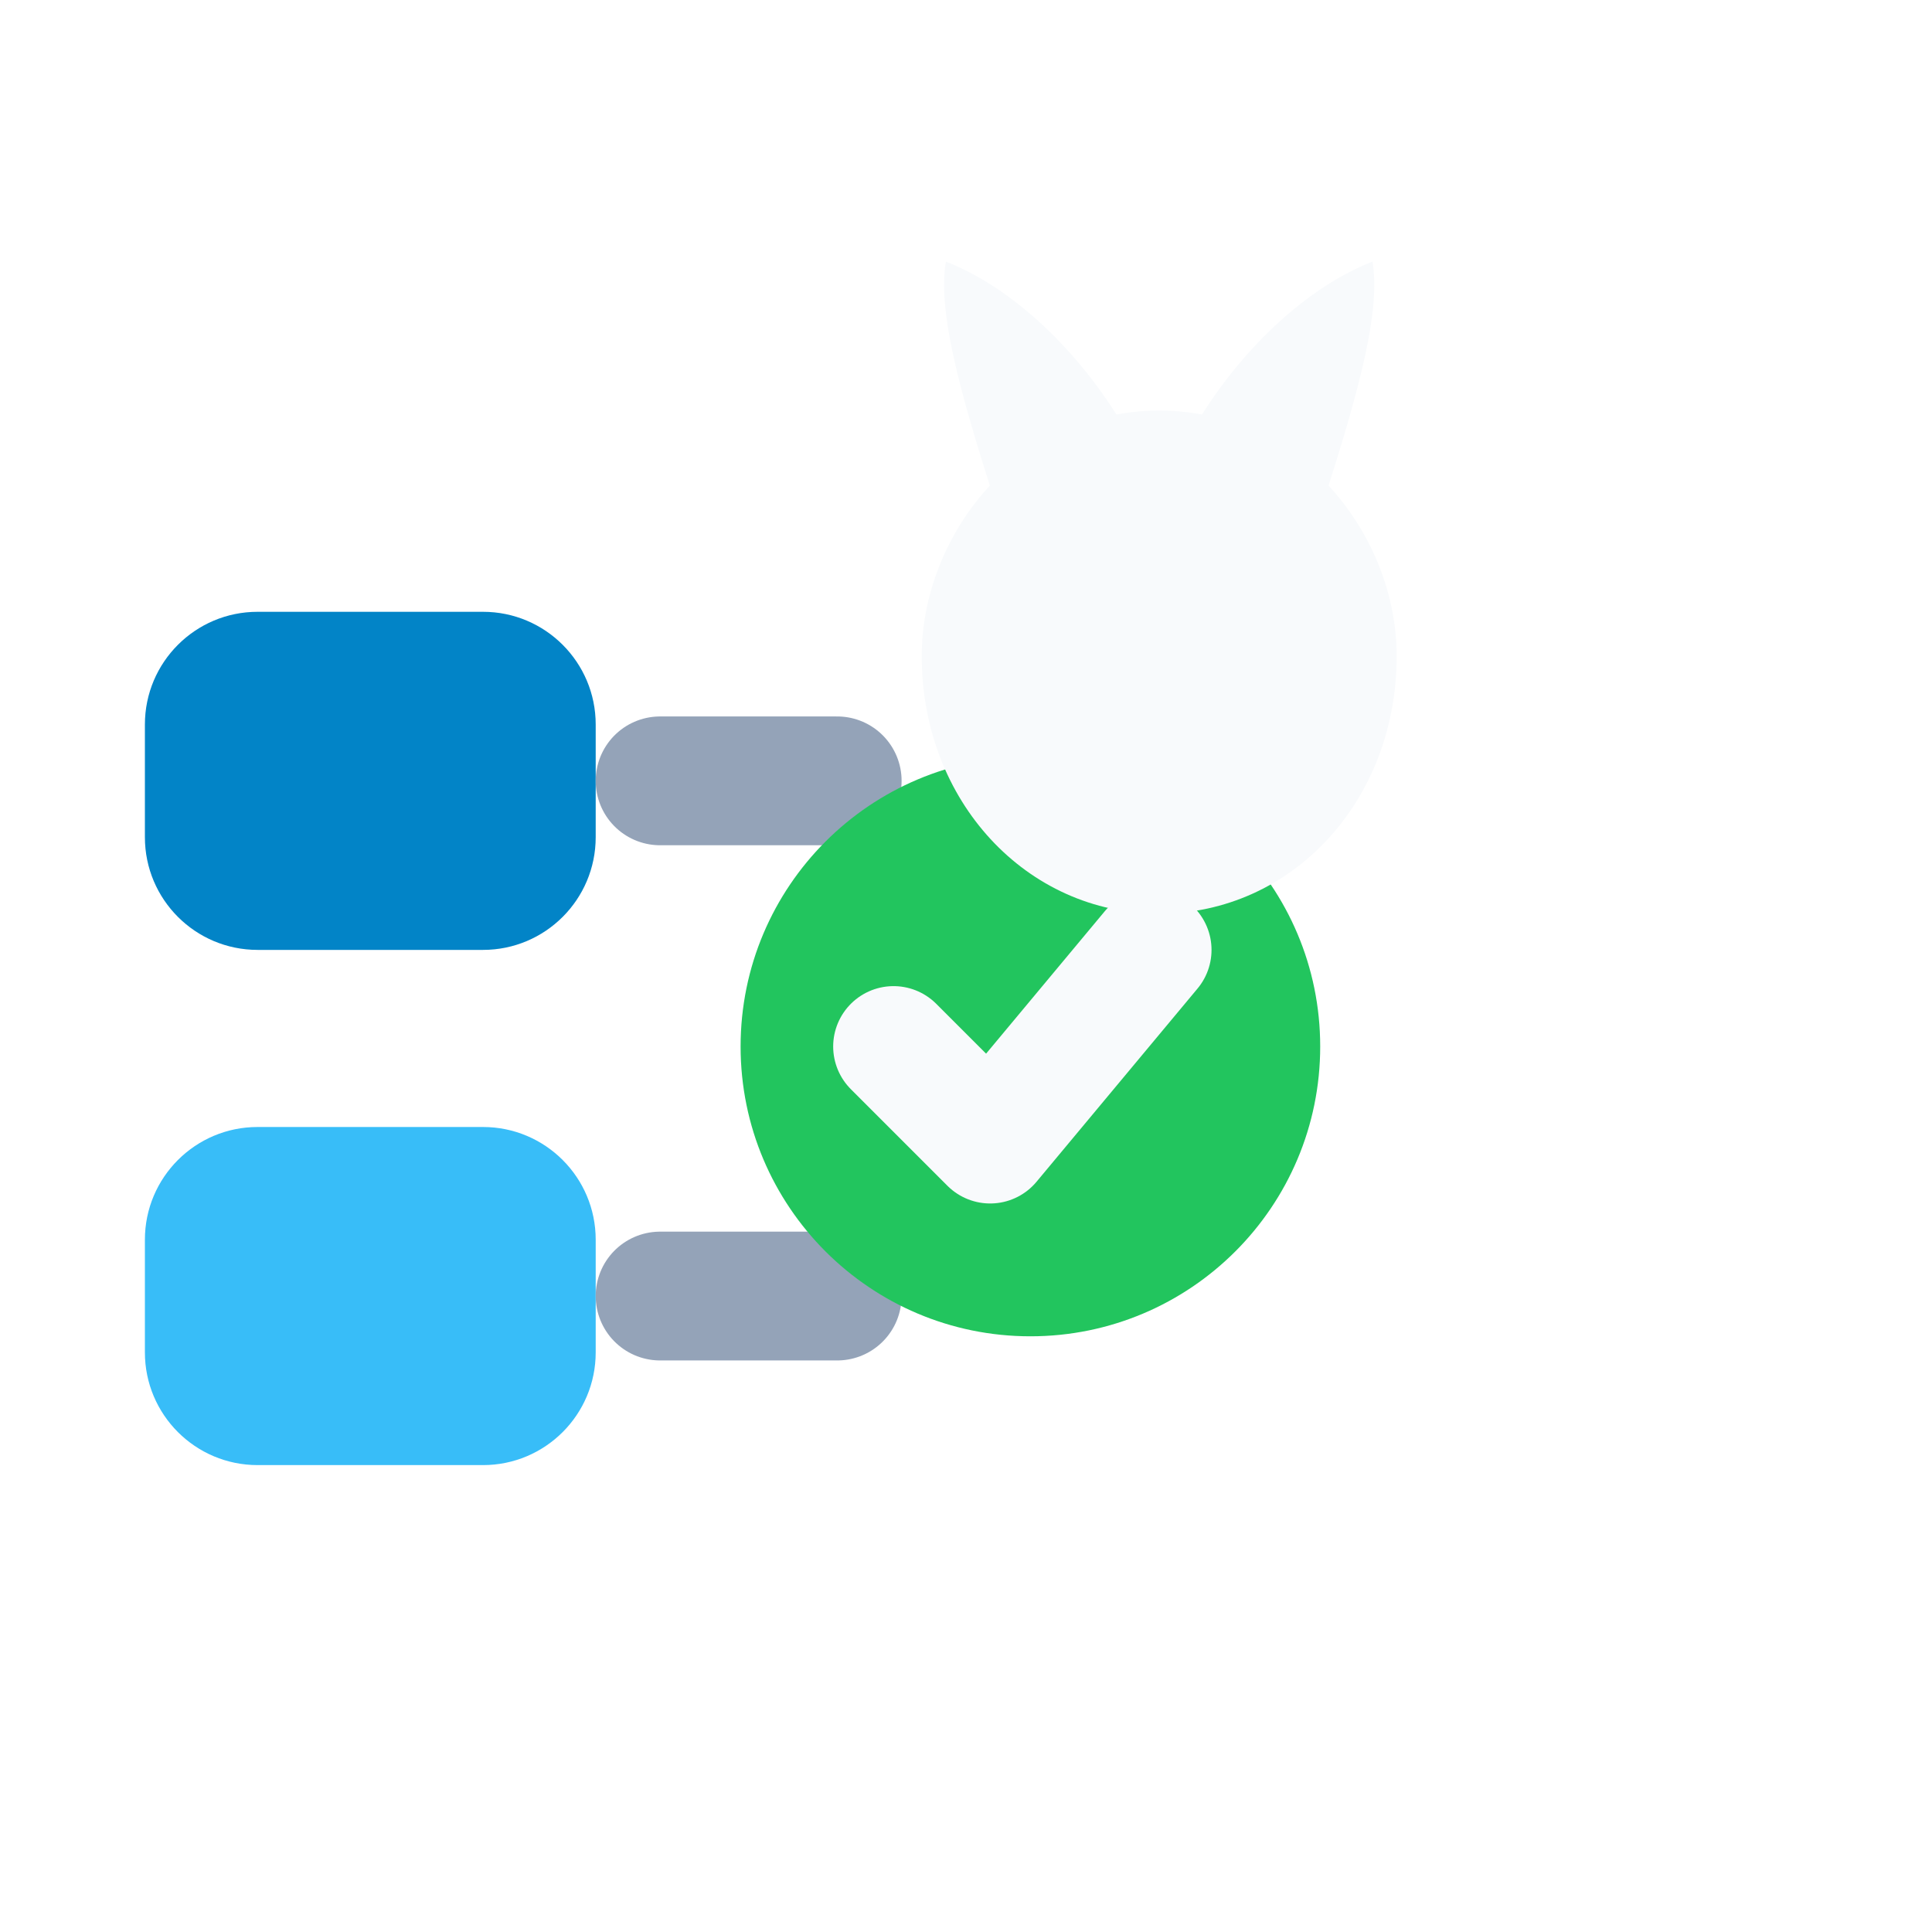
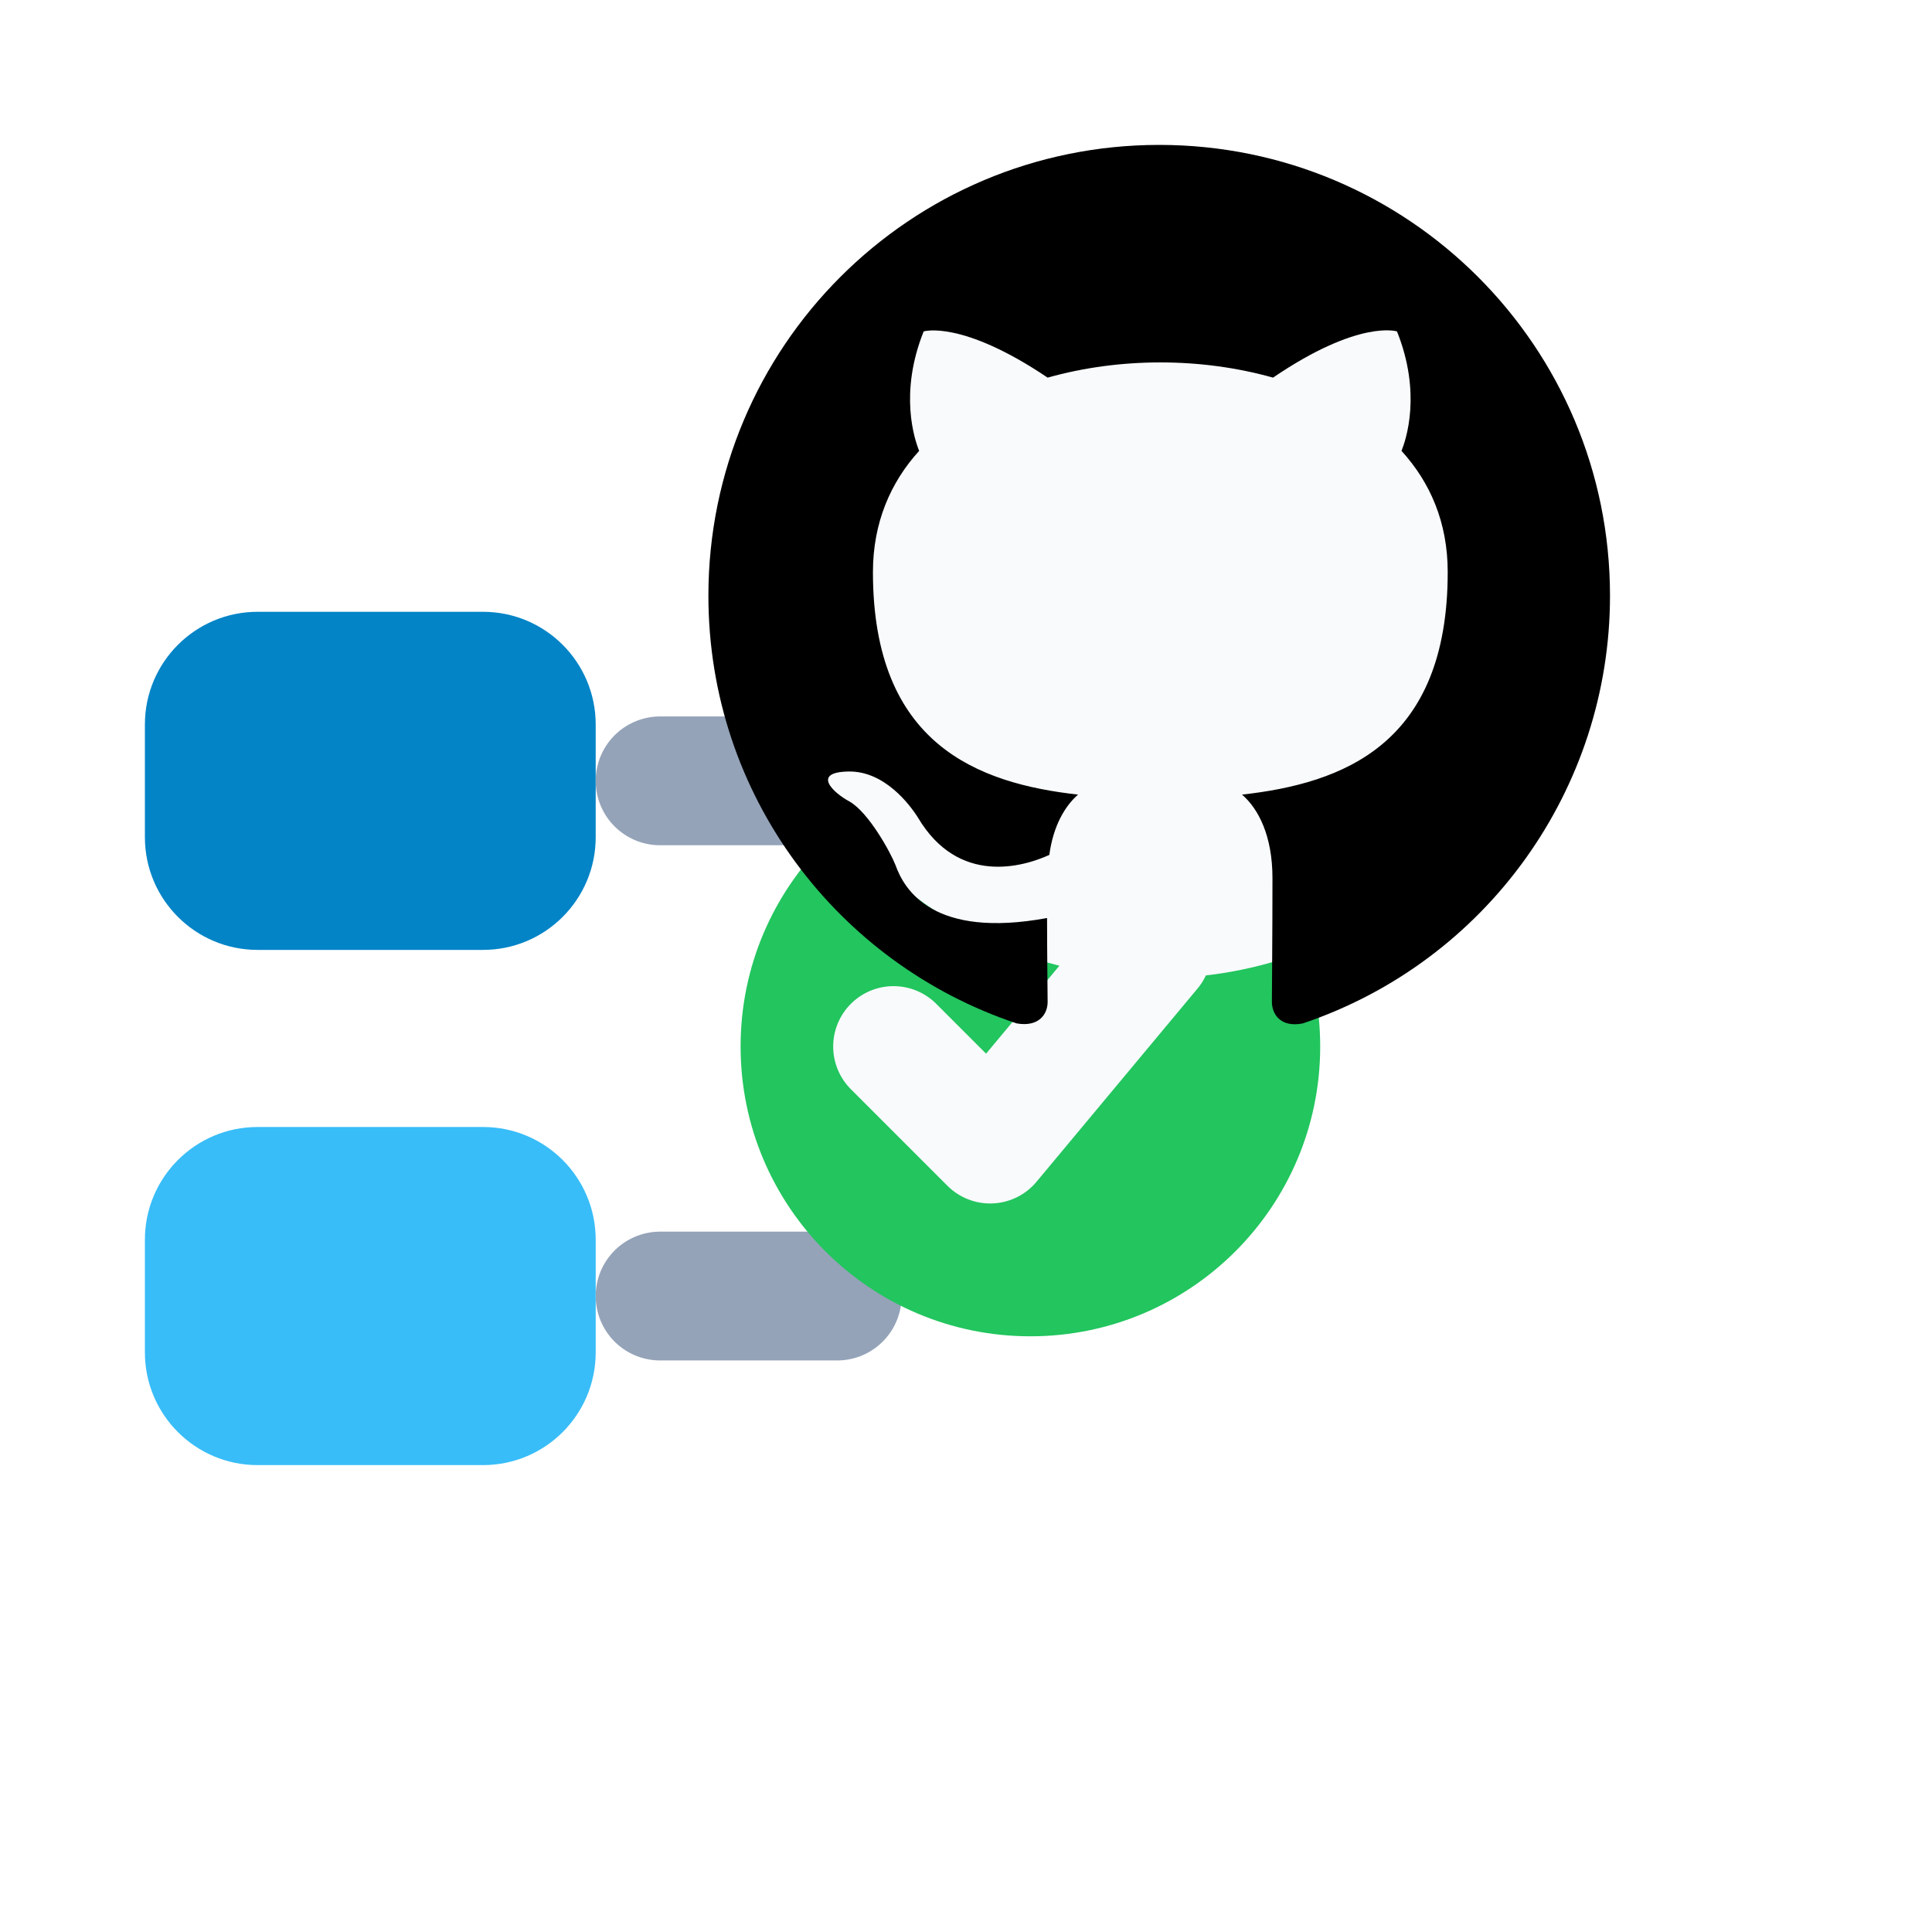
<svg xmlns="http://www.w3.org/2000/svg" viewBox="0 0 24 24" width="24" height="24">
  <g transform="translate(1.2 6.2)">
    <g transform="translate(-1.8 -2.6)">
      <rect x="2.4" y="4" width="5.6" height="4.2" rx="1.4" fill="#0284c7" />
      <rect x="2.4" y="10.4" width="5.6" height="4.2" rx="1.4" fill="#38bdf8" />
      <path d="M8.8 6.1h2.2M8.8 12.5h2.2" stroke="#94a3b8" stroke-width="1.6" stroke-linecap="round" />
      <circle cx="13.4" cy="9.4" r="3.6" fill="#22c55e" />
      <path d="M11.7 9.4 12.9 10.6l2-2.4" fill="none" stroke="#f8fafc" stroke-width="1.5" stroke-linecap="round" stroke-linejoin="round" />
    </g>
  </g>
  <g transform="translate(8.8 1.8)">
-     <g fill="#f8fafc">
-       <path d="M5.6 3.3C3.85 3.3 2.65 4.85 2.65 6.35C2.65 8.15 3.95 9.55 5.6 9.55C7.25 9.55 8.55 8.15 8.55 6.35C8.55 4.85 7.35 3.3 5.6 3.3Z" />
-       <path d="M3.55 4.4C3.1 3.0 2.85 2.05 2.95 1.45C3.85 1.8 4.75 2.7 5.3 3.75C4.6 3.9 4.0 4.15 3.55 4.4Z" />
-       <path d="M5.9 3.75C6.45 2.7 7.35 1.8 8.25 1.45C8.35 2.05 8.1 3.0 7.65 4.4C7.2 4.15 6.6 3.9 5.9 3.75Z" />
-     </g>
+     <circle cx="5.6" cy="5.3" r="5.05" fill="#f8fafc" />
+     <path d="M8 0C3.58 0 0 3.58 0 8c0 3.54 2.29 6.53 5.47 7.59.4.07.55-.17.55-.38 0-.19-.01-.82-.01-1.49-2.01.37-2.53-.49-2.69-.94-.09-.23-.48-.94-.82-1.13-.28-.15-.68-.52-.01-.53.63-.01 1.08.58 1.23.82.72 1.21 1.87.87 2.33.66.07-.52.28-.87.51-1.07-1.78-.2-3.64-.89-3.64-3.95 0-.87.31-1.59.82-2.15-.08-.2-.36-1.02.08-2.12 0 0 .67-.21 2.2.82.64-.18 1.32-.27 2-.27s1.36.09 2 .27c1.53-1.04 2.2-.82 2.2-.82.44 1.1.16 1.92.08 2.12.51.56.82 1.27.82 2.15 0 3.07-1.87 3.75-3.65 3.95.29.25.54.73.54 1.48 0 1.07-.01 1.93-.01 2.2 0 .21.15.46.55.38A8.01 8.01 0 0 0 16 8c0-4.42-3.58-8-8-8" transform="scale(0.7)" fill="#000" />
  </g>
</svg>
